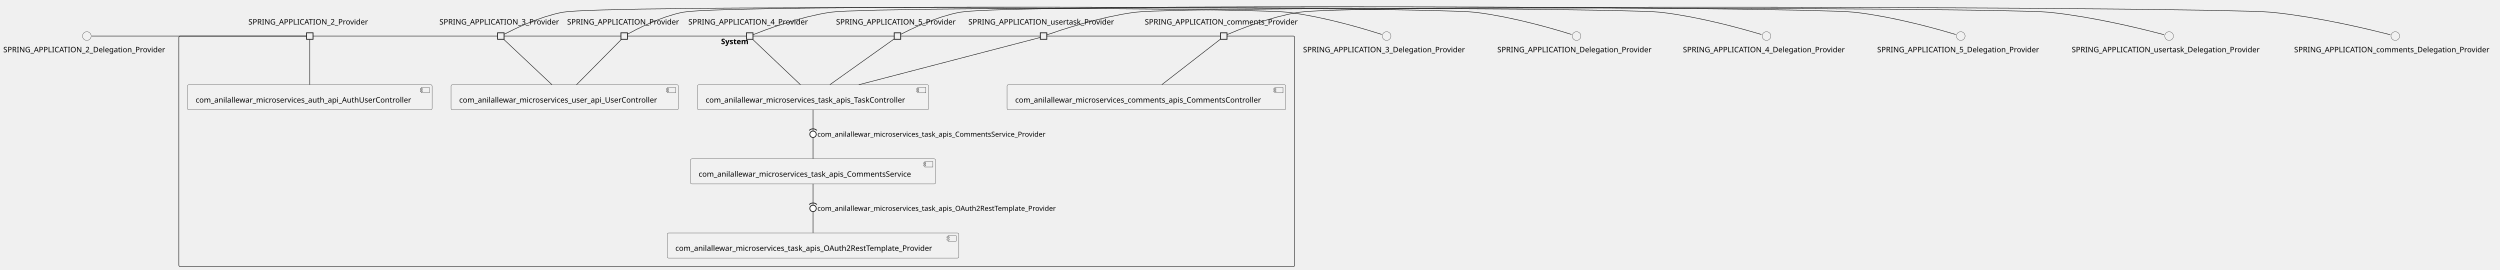
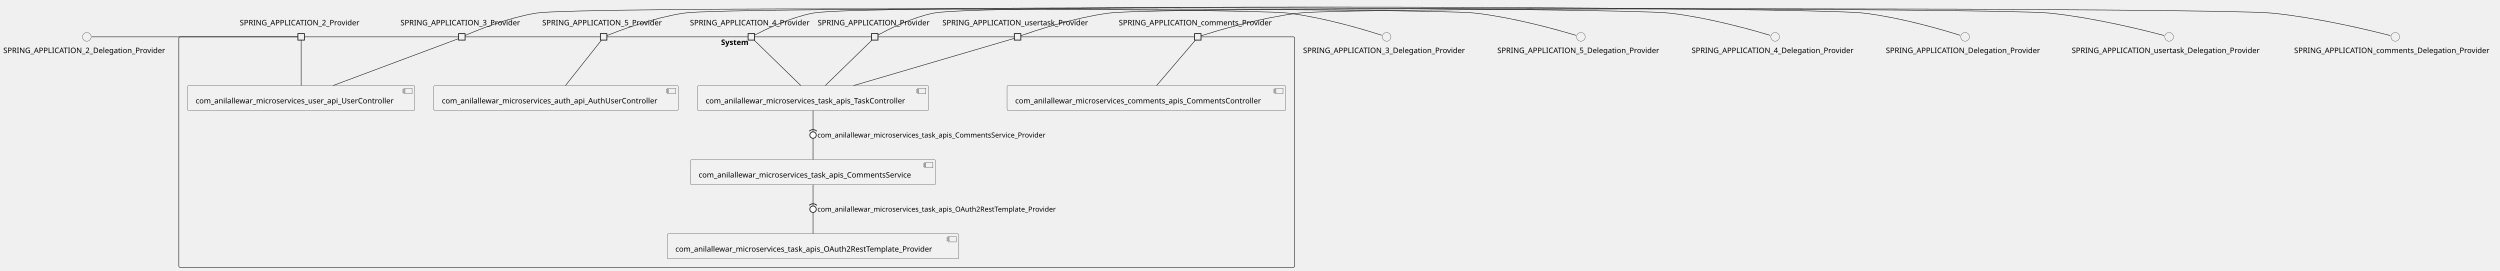
- <svg xmlns="http://www.w3.org/2000/svg" xmlns:xlink="http://www.w3.org/1999/xlink" contentStyleType="text/css" height="498px" preserveAspectRatio="none" style="width:4620px;height:498px;background:#FFFFFF;" version="1.1" viewBox="0 0 4620 498" width="4620px" zoomAndPan="magnify">
+ <svg xmlns="http://www.w3.org/2000/svg" xmlns:xlink="http://www.w3.org/1999/xlink" contentStyleType="text/css" height="500px" preserveAspectRatio="none" style="width:4620px;height:500px;background:#FFFFFF;" version="1.1" viewBox="0 0 4620 500" width="4620px" zoomAndPan="magnify">
  <defs />
  <g>
    <g id="cluster_System">
-       <rect fill="none" height="426" rx="2.5" ry="2.5" style="stroke:#181818;stroke-width:1.0;" width="2062" x="330.5" y="66.62" />
-       <text fill="#000000" font-family="sans-serif" font-size="14" font-weight="bold" lengthAdjust="spacing" textLength="58" x="1332.5" y="81.615">System</text>
+       <rect fill="none" height="426" rx="2.5" ry="2.5" style="stroke:#181818;stroke-width:1.0;" width="2062" x="330.5" y="68.11" />
+       <text fill="#000000" font-family="sans-serif" font-size="14" font-weight="bold" lengthAdjust="spacing" textLength="58" x="1332.5" y="83.105">System</text>
    </g>
    <g id="elem_com_anilallewar_microservices_auth_api_AuthUserController">
-       <a href="anilallewar-microservices-basics-spring-boot.repository#_1EIiqlt1Ee-jJs-5dZttzg" target="_top" title="anilallewar-microservices-basics-spring-boot.repository#_1EIiqlt1Ee-jJs-5dZttzg" xlink:actuate="onRequest" xlink:href="anilallewar-microservices-basics-spring-boot.repository#_1EIiqlt1Ee-jJs-5dZttzg" xlink:show="new" xlink:title="anilallewar-microservices-basics-spring-boot.repository#_1EIiqlt1Ee-jJs-5dZttzg" xlink:type="simple">
-         <rect fill="#F1F1F1" height="46.297" rx="2.5" ry="2.5" style="stroke:#181818;stroke-width:0.5;" width="452" x="346.5" y="156.62" />
-         <rect fill="#F1F1F1" height="10" style="stroke:#181818;stroke-width:0.5;" width="15" x="778.5" y="161.62" />
-         <rect fill="#F1F1F1" height="2" style="stroke:#181818;stroke-width:0.5;" width="4" x="776.5" y="163.62" />
-         <rect fill="#F1F1F1" height="2" style="stroke:#181818;stroke-width:0.5;" width="4" x="776.5" y="167.62" />
-         <text fill="#000000" font-family="sans-serif" font-size="14" lengthAdjust="spacing" textLength="412" x="361.5" y="189.615">com_anilallewar_microservices_auth_api_AuthUserController</text>
+       <a href="anilallewar-microservices-basics-spring-boot.repository#_0IQ9-lw-Ee-kecl3toQxhg" target="_top" title="anilallewar-microservices-basics-spring-boot.repository#_0IQ9-lw-Ee-kecl3toQxhg" xlink:actuate="onRequest" xlink:href="anilallewar-microservices-basics-spring-boot.repository#_0IQ9-lw-Ee-kecl3toQxhg" xlink:show="new" xlink:title="anilallewar-microservices-basics-spring-boot.repository#_0IQ9-lw-Ee-kecl3toQxhg" xlink:type="simple">
+         <rect fill="#F1F1F1" height="46.297" rx="2.5" ry="2.5" style="stroke:#181818;stroke-width:0.5;" width="452" x="801.5" y="158.11" />
+         <rect fill="#F1F1F1" height="10" style="stroke:#181818;stroke-width:0.5;" width="15" x="1233.5" y="163.11" />
+         <rect fill="#F1F1F1" height="2" style="stroke:#181818;stroke-width:0.5;" width="4" x="1231.5" y="165.11" />
+         <rect fill="#F1F1F1" height="2" style="stroke:#181818;stroke-width:0.5;" width="4" x="1231.5" y="169.11" />
+         <text fill="#000000" font-family="sans-serif" font-size="14" lengthAdjust="spacing" textLength="412" x="816.5" y="191.105">com_anilallewar_microservices_auth_api_AuthUserController</text>
      </a>
    </g>
    <g id="elem_com_anilallewar_microservices_comments_apis_CommentsController">
-       <a href="anilallewar-microservices-basics-spring-boot.repository#_1EIiqlt1Ee-jJs-5dZttzg" target="_top" title="anilallewar-microservices-basics-spring-boot.repository#_1EIiqlt1Ee-jJs-5dZttzg" xlink:actuate="onRequest" xlink:href="anilallewar-microservices-basics-spring-boot.repository#_1EIiqlt1Ee-jJs-5dZttzg" xlink:show="new" xlink:title="anilallewar-microservices-basics-spring-boot.repository#_1EIiqlt1Ee-jJs-5dZttzg" xlink:type="simple">
-         <rect fill="#F1F1F1" height="46.297" rx="2.5" ry="2.5" style="stroke:#181818;stroke-width:0.5;" width="515" x="1861" y="156.62" />
-         <rect fill="#F1F1F1" height="10" style="stroke:#181818;stroke-width:0.5;" width="15" x="2356" y="161.62" />
-         <rect fill="#F1F1F1" height="2" style="stroke:#181818;stroke-width:0.5;" width="4" x="2354" y="163.62" />
-         <rect fill="#F1F1F1" height="2" style="stroke:#181818;stroke-width:0.5;" width="4" x="2354" y="167.62" />
-         <text fill="#000000" font-family="sans-serif" font-size="14" lengthAdjust="spacing" textLength="475" x="1876" y="189.615">com_anilallewar_microservices_comments_apis_CommentsController</text>
+       <a href="anilallewar-microservices-basics-spring-boot.repository#_0IQ9-lw-Ee-kecl3toQxhg" target="_top" title="anilallewar-microservices-basics-spring-boot.repository#_0IQ9-lw-Ee-kecl3toQxhg" xlink:actuate="onRequest" xlink:href="anilallewar-microservices-basics-spring-boot.repository#_0IQ9-lw-Ee-kecl3toQxhg" xlink:show="new" xlink:title="anilallewar-microservices-basics-spring-boot.repository#_0IQ9-lw-Ee-kecl3toQxhg" xlink:type="simple">
+         <rect fill="#F1F1F1" height="46.297" rx="2.5" ry="2.5" style="stroke:#181818;stroke-width:0.5;" width="515" x="1861" y="158.11" />
+         <rect fill="#F1F1F1" height="10" style="stroke:#181818;stroke-width:0.5;" width="15" x="2356" y="163.11" />
+         <rect fill="#F1F1F1" height="2" style="stroke:#181818;stroke-width:0.5;" width="4" x="2354" y="165.11" />
+         <rect fill="#F1F1F1" height="2" style="stroke:#181818;stroke-width:0.5;" width="4" x="2354" y="169.11" />
+         <text fill="#000000" font-family="sans-serif" font-size="14" lengthAdjust="spacing" textLength="475" x="1876" y="191.105">com_anilallewar_microservices_comments_apis_CommentsController</text>
      </a>
    </g>
    <g id="elem_com_anilallewar_microservices_task_apis_CommentsService">
-       <a href="anilallewar-microservices-basics-spring-boot.repository#_1EIiqlt1Ee-jJs-5dZttzg" target="_top" title="anilallewar-microservices-basics-spring-boot.repository#_1EIiqlt1Ee-jJs-5dZttzg" xlink:actuate="onRequest" xlink:href="anilallewar-microservices-basics-spring-boot.repository#_1EIiqlt1Ee-jJs-5dZttzg" xlink:show="new" xlink:title="anilallewar-microservices-basics-spring-boot.repository#_1EIiqlt1Ee-jJs-5dZttzg" xlink:type="simple">
-         <rect fill="#F1F1F1" height="46.297" rx="2.5" ry="2.5" style="stroke:#181818;stroke-width:0.5;" width="453" x="1276" y="293.62" />
-         <rect fill="#F1F1F1" height="10" style="stroke:#181818;stroke-width:0.5;" width="15" x="1709" y="298.62" />
-         <rect fill="#F1F1F1" height="2" style="stroke:#181818;stroke-width:0.5;" width="4" x="1707" y="300.62" />
-         <rect fill="#F1F1F1" height="2" style="stroke:#181818;stroke-width:0.5;" width="4" x="1707" y="304.62" />
-         <text fill="#000000" font-family="sans-serif" font-size="14" lengthAdjust="spacing" textLength="413" x="1291" y="326.615">com_anilallewar_microservices_task_apis_CommentsService</text>
+       <a href="anilallewar-microservices-basics-spring-boot.repository#_0IQ9-lw-Ee-kecl3toQxhg" target="_top" title="anilallewar-microservices-basics-spring-boot.repository#_0IQ9-lw-Ee-kecl3toQxhg" xlink:actuate="onRequest" xlink:href="anilallewar-microservices-basics-spring-boot.repository#_0IQ9-lw-Ee-kecl3toQxhg" xlink:show="new" xlink:title="anilallewar-microservices-basics-spring-boot.repository#_0IQ9-lw-Ee-kecl3toQxhg" xlink:type="simple">
+         <rect fill="#F1F1F1" height="46.297" rx="2.5" ry="2.5" style="stroke:#181818;stroke-width:0.5;" width="453" x="1276" y="295.11" />
+         <rect fill="#F1F1F1" height="10" style="stroke:#181818;stroke-width:0.5;" width="15" x="1709" y="300.11" />
+         <rect fill="#F1F1F1" height="2" style="stroke:#181818;stroke-width:0.5;" width="4" x="1707" y="302.11" />
+         <rect fill="#F1F1F1" height="2" style="stroke:#181818;stroke-width:0.5;" width="4" x="1707" y="306.11" />
+         <text fill="#000000" font-family="sans-serif" font-size="14" lengthAdjust="spacing" textLength="413" x="1291" y="328.105">com_anilallewar_microservices_task_apis_CommentsService</text>
      </a>
    </g>
    <g id="elem_com_anilallewar_microservices_task_apis_OAuth2RestTemplate_Provider">
-       <a href="anilallewar-microservices-basics-spring-boot.repository#_1EIiqlt1Ee-jJs-5dZttzg" target="_top" title="anilallewar-microservices-basics-spring-boot.repository#_1EIiqlt1Ee-jJs-5dZttzg" xlink:actuate="onRequest" xlink:href="anilallewar-microservices-basics-spring-boot.repository#_1EIiqlt1Ee-jJs-5dZttzg" xlink:show="new" xlink:title="anilallewar-microservices-basics-spring-boot.repository#_1EIiqlt1Ee-jJs-5dZttzg" xlink:type="simple">
-         <rect fill="#F1F1F1" height="46.297" rx="2.5" ry="2.5" style="stroke:#181818;stroke-width:0.5;" width="539" x="1233" y="430.62" />
-         <rect fill="#F1F1F1" height="10" style="stroke:#181818;stroke-width:0.5;" width="15" x="1752" y="435.62" />
-         <rect fill="#F1F1F1" height="2" style="stroke:#181818;stroke-width:0.5;" width="4" x="1750" y="437.62" />
-         <rect fill="#F1F1F1" height="2" style="stroke:#181818;stroke-width:0.5;" width="4" x="1750" y="441.62" />
-         <text fill="#000000" font-family="sans-serif" font-size="14" lengthAdjust="spacing" textLength="499" x="1248" y="463.615">com_anilallewar_microservices_task_apis_OAuth2RestTemplate_Provider</text>
+       <a href="anilallewar-microservices-basics-spring-boot.repository#_0IQ9-lw-Ee-kecl3toQxhg" target="_top" title="anilallewar-microservices-basics-spring-boot.repository#_0IQ9-lw-Ee-kecl3toQxhg" xlink:actuate="onRequest" xlink:href="anilallewar-microservices-basics-spring-boot.repository#_0IQ9-lw-Ee-kecl3toQxhg" xlink:show="new" xlink:title="anilallewar-microservices-basics-spring-boot.repository#_0IQ9-lw-Ee-kecl3toQxhg" xlink:type="simple">
+         <rect fill="#F1F1F1" height="46.297" rx="2.5" ry="2.5" style="stroke:#181818;stroke-width:0.5;" width="539" x="1233" y="432.11" />
+         <rect fill="#F1F1F1" height="10" style="stroke:#181818;stroke-width:0.5;" width="15" x="1752" y="437.11" />
+         <rect fill="#F1F1F1" height="2" style="stroke:#181818;stroke-width:0.5;" width="4" x="1750" y="439.11" />
+         <rect fill="#F1F1F1" height="2" style="stroke:#181818;stroke-width:0.5;" width="4" x="1750" y="443.11" />
+         <text fill="#000000" font-family="sans-serif" font-size="14" lengthAdjust="spacing" textLength="499" x="1248" y="465.105">com_anilallewar_microservices_task_apis_OAuth2RestTemplate_Provider</text>
      </a>
    </g>
    <g id="elem_com_anilallewar_microservices_task_apis_TaskController">
-       <a href="anilallewar-microservices-basics-spring-boot.repository#_1EIiqlt1Ee-jJs-5dZttzg" target="_top" title="anilallewar-microservices-basics-spring-boot.repository#_1EIiqlt1Ee-jJs-5dZttzg" xlink:actuate="onRequest" xlink:href="anilallewar-microservices-basics-spring-boot.repository#_1EIiqlt1Ee-jJs-5dZttzg" xlink:show="new" xlink:title="anilallewar-microservices-basics-spring-boot.repository#_1EIiqlt1Ee-jJs-5dZttzg" xlink:type="simple">
-         <rect fill="#F1F1F1" height="46.297" rx="2.5" ry="2.5" style="stroke:#181818;stroke-width:0.5;" width="427" x="1289" y="156.62" />
-         <rect fill="#F1F1F1" height="10" style="stroke:#181818;stroke-width:0.5;" width="15" x="1696" y="161.62" />
-         <rect fill="#F1F1F1" height="2" style="stroke:#181818;stroke-width:0.5;" width="4" x="1694" y="163.62" />
-         <rect fill="#F1F1F1" height="2" style="stroke:#181818;stroke-width:0.5;" width="4" x="1694" y="167.62" />
-         <text fill="#000000" font-family="sans-serif" font-size="14" lengthAdjust="spacing" textLength="387" x="1304" y="189.615">com_anilallewar_microservices_task_apis_TaskController</text>
+       <a href="anilallewar-microservices-basics-spring-boot.repository#_0IQ9-lw-Ee-kecl3toQxhg" target="_top" title="anilallewar-microservices-basics-spring-boot.repository#_0IQ9-lw-Ee-kecl3toQxhg" xlink:actuate="onRequest" xlink:href="anilallewar-microservices-basics-spring-boot.repository#_0IQ9-lw-Ee-kecl3toQxhg" xlink:show="new" xlink:title="anilallewar-microservices-basics-spring-boot.repository#_0IQ9-lw-Ee-kecl3toQxhg" xlink:type="simple">
+         <rect fill="#F1F1F1" height="46.297" rx="2.5" ry="2.5" style="stroke:#181818;stroke-width:0.5;" width="427" x="1289" y="158.11" />
+         <rect fill="#F1F1F1" height="10" style="stroke:#181818;stroke-width:0.5;" width="15" x="1696" y="163.11" />
+         <rect fill="#F1F1F1" height="2" style="stroke:#181818;stroke-width:0.5;" width="4" x="1694" y="165.11" />
+         <rect fill="#F1F1F1" height="2" style="stroke:#181818;stroke-width:0.5;" width="4" x="1694" y="169.11" />
+         <text fill="#000000" font-family="sans-serif" font-size="14" lengthAdjust="spacing" textLength="387" x="1304" y="191.105">com_anilallewar_microservices_task_apis_TaskController</text>
      </a>
    </g>
    <g id="elem_com_anilallewar_microservices_user_api_UserController">
-       <a href="anilallewar-microservices-basics-spring-boot.repository#_1EIiqlt1Ee-jJs-5dZttzg" target="_top" title="anilallewar-microservices-basics-spring-boot.repository#_1EIiqlt1Ee-jJs-5dZttzg" xlink:actuate="onRequest" xlink:href="anilallewar-microservices-basics-spring-boot.repository#_1EIiqlt1Ee-jJs-5dZttzg" xlink:show="new" xlink:title="anilallewar-microservices-basics-spring-boot.repository#_1EIiqlt1Ee-jJs-5dZttzg" xlink:type="simple">
-         <rect fill="#F1F1F1" height="46.297" rx="2.5" ry="2.5" style="stroke:#181818;stroke-width:0.5;" width="420" x="833.5" y="156.62" />
-         <rect fill="#F1F1F1" height="10" style="stroke:#181818;stroke-width:0.5;" width="15" x="1233.5" y="161.62" />
-         <rect fill="#F1F1F1" height="2" style="stroke:#181818;stroke-width:0.5;" width="4" x="1231.5" y="163.62" />
-         <rect fill="#F1F1F1" height="2" style="stroke:#181818;stroke-width:0.5;" width="4" x="1231.5" y="167.62" />
-         <text fill="#000000" font-family="sans-serif" font-size="14" lengthAdjust="spacing" textLength="380" x="848.5" y="189.615">com_anilallewar_microservices_user_api_UserController</text>
+       <a href="anilallewar-microservices-basics-spring-boot.repository#_0IQ9-lw-Ee-kecl3toQxhg" target="_top" title="anilallewar-microservices-basics-spring-boot.repository#_0IQ9-lw-Ee-kecl3toQxhg" xlink:actuate="onRequest" xlink:href="anilallewar-microservices-basics-spring-boot.repository#_0IQ9-lw-Ee-kecl3toQxhg" xlink:show="new" xlink:title="anilallewar-microservices-basics-spring-boot.repository#_0IQ9-lw-Ee-kecl3toQxhg" xlink:type="simple">
+         <rect fill="#F1F1F1" height="46.297" rx="2.5" ry="2.5" style="stroke:#181818;stroke-width:0.5;" width="420" x="346.5" y="158.11" />
+         <rect fill="#F1F1F1" height="10" style="stroke:#181818;stroke-width:0.5;" width="15" x="746.5" y="163.11" />
+         <rect fill="#F1F1F1" height="2" style="stroke:#181818;stroke-width:0.5;" width="4" x="744.5" y="165.11" />
+         <rect fill="#F1F1F1" height="2" style="stroke:#181818;stroke-width:0.5;" width="4" x="744.5" y="169.11" />
+         <text fill="#000000" font-family="sans-serif" font-size="14" lengthAdjust="spacing" textLength="380" x="361.5" y="191.105">com_anilallewar_microservices_user_api_UserController</text>
      </a>
    </g>
-     <text fill="#000000" font-family="sans-serif" font-size="14" lengthAdjust="spacing" textLength="227" x="459" y="45.318">SPRING_APPLICATION_2_Provider</text>
-     <rect fill="#F1F1F1" height="12" style="stroke:#181818;stroke-width:1.5;" width="12" x="566.5" y="60.62" />
-     <text fill="#000000" font-family="sans-serif" font-size="14" lengthAdjust="spacing" textLength="227" x="812" y="45.318">SPRING_APPLICATION_3_Provider</text>
-     <rect fill="#F1F1F1" height="12" style="stroke:#181818;stroke-width:1.5;" width="12" x="919.5" y="60.62" />
-     <text fill="#000000" font-family="sans-serif" font-size="14" lengthAdjust="spacing" textLength="227" x="1272" y="45.318">SPRING_APPLICATION_4_Provider</text>
-     <rect fill="#F1F1F1" height="12" style="stroke:#181818;stroke-width:1.5;" width="12" x="1379.5" y="60.62" />
-     <text fill="#000000" font-family="sans-serif" font-size="14" lengthAdjust="spacing" textLength="227" x="1545" y="45.318">SPRING_APPLICATION_5_Provider</text>
-     <rect fill="#F1F1F1" height="12" style="stroke:#181818;stroke-width:1.5;" width="12" x="1652.5" y="60.62" />
-     <text fill="#000000" font-family="sans-serif" font-size="14" lengthAdjust="spacing" textLength="211" x="1048" y="45.318">SPRING_APPLICATION_Provider</text>
-     <rect fill="#F1F1F1" height="12" style="stroke:#181818;stroke-width:1.5;" width="12" x="1147.5" y="60.62" />
-     <text fill="#000000" font-family="sans-serif" font-size="14" lengthAdjust="spacing" textLength="292" x="2115.5" y="45.318">SPRING_APPLICATION_comments_Provider</text>
-     <rect fill="#F1F1F1" height="12" style="stroke:#181818;stroke-width:1.5;" width="12" x="2255.5" y="60.62" />
-     <text fill="#000000" font-family="sans-serif" font-size="14" lengthAdjust="spacing" textLength="278" x="1789.5" y="45.318">SPRING_APPLICATION_usertask_Provider</text>
-     <rect fill="#F1F1F1" height="12" style="stroke:#181818;stroke-width:1.5;" width="12" x="1922.5" y="60.62" />
+     <text fill="#000000" font-family="sans-serif" font-size="14" lengthAdjust="spacing" textLength="227" x="443" y="46.808">SPRING_APPLICATION_2_Provider</text>
+     <rect fill="#F1F1F1" height="12" style="stroke:#181818;stroke-width:1.5;" width="12" x="550.5" y="62.11" />
+     <text fill="#000000" font-family="sans-serif" font-size="14" lengthAdjust="spacing" textLength="227" x="740" y="46.808">SPRING_APPLICATION_3_Provider</text>
+     <rect fill="#F1F1F1" height="12" style="stroke:#181818;stroke-width:1.5;" width="12" x="847.5" y="62.11" />
+     <text fill="#000000" font-family="sans-serif" font-size="14" lengthAdjust="spacing" textLength="227" x="1275" y="46.808">SPRING_APPLICATION_4_Provider</text>
+     <rect fill="#F1F1F1" height="12" style="stroke:#181818;stroke-width:1.5;" width="12" x="1382.5" y="62.11" />
+     <text fill="#000000" font-family="sans-serif" font-size="14" lengthAdjust="spacing" textLength="227" x="1002" y="46.808">SPRING_APPLICATION_5_Provider</text>
+     <rect fill="#F1F1F1" height="12" style="stroke:#181818;stroke-width:1.5;" width="12" x="1109.5" y="62.11" />
+     <text fill="#000000" font-family="sans-serif" font-size="14" lengthAdjust="spacing" textLength="211" x="1511" y="46.808">SPRING_APPLICATION_Provider</text>
+     <rect fill="#F1F1F1" height="12" style="stroke:#181818;stroke-width:1.5;" width="12" x="1610.5" y="62.11" />
+     <text fill="#000000" font-family="sans-serif" font-size="14" lengthAdjust="spacing" textLength="292" x="2067.5" y="46.808">SPRING_APPLICATION_comments_Provider</text>
+     <rect fill="#F1F1F1" height="12" style="stroke:#181818;stroke-width:1.5;" width="12" x="2207.5" y="62.11" />
+     <text fill="#000000" font-family="sans-serif" font-size="14" lengthAdjust="spacing" textLength="278" x="1741.5" y="46.808">SPRING_APPLICATION_usertask_Provider</text>
+     <rect fill="#F1F1F1" height="12" style="stroke:#181818;stroke-width:1.5;" width="12" x="1874.5" y="62.11" />
    <g id="elem_SPRING_APPLICATION_2_Delegation_Provider">
-       <ellipse cx="160.5" cy="66.62" fill="#F1F1F1" rx="8" ry="8" style="stroke:#181818;stroke-width:0.5;" />
-       <text fill="#000000" font-family="sans-serif" font-size="14" lengthAdjust="spacing" textLength="309" x="6" y="96.615">SPRING_APPLICATION_2_Delegation_Provider</text>
+       <ellipse cx="160.5" cy="68.11" fill="#F1F1F1" rx="8" ry="8" style="stroke:#181818;stroke-width:0.5;" />
+       <text fill="#000000" font-family="sans-serif" font-size="14" lengthAdjust="spacing" textLength="309" x="6" y="98.105">SPRING_APPLICATION_2_Delegation_Provider</text>
    </g>
    <g id="elem_SPRING_APPLICATION_3_Delegation_Provider">
-       <ellipse cx="2562.5" cy="66.62" fill="#F1F1F1" rx="8" ry="8" style="stroke:#181818;stroke-width:0.5;" />
-       <text fill="#000000" font-family="sans-serif" font-size="14" lengthAdjust="spacing" textLength="309" x="2408" y="96.615">SPRING_APPLICATION_3_Delegation_Provider</text>
+       <ellipse cx="2562.5" cy="68.11" fill="#F1F1F1" rx="8" ry="8" style="stroke:#181818;stroke-width:0.5;" />
+       <text fill="#000000" font-family="sans-serif" font-size="14" lengthAdjust="spacing" textLength="309" x="2408" y="98.105">SPRING_APPLICATION_3_Delegation_Provider</text>
    </g>
    <g id="elem_SPRING_APPLICATION_4_Delegation_Provider">
-       <ellipse cx="3264.5" cy="66.62" fill="#F1F1F1" rx="8" ry="8" style="stroke:#181818;stroke-width:0.5;" />
-       <text fill="#000000" font-family="sans-serif" font-size="14" lengthAdjust="spacing" textLength="309" x="3110" y="96.615">SPRING_APPLICATION_4_Delegation_Provider</text>
+       <ellipse cx="3280.5" cy="68.11" fill="#F1F1F1" rx="8" ry="8" style="stroke:#181818;stroke-width:0.5;" />
+       <text fill="#000000" font-family="sans-serif" font-size="14" lengthAdjust="spacing" textLength="309" x="3126" y="98.105">SPRING_APPLICATION_4_Delegation_Provider</text>
    </g>
    <g id="elem_SPRING_APPLICATION_5_Delegation_Provider">
-       <ellipse cx="3623.5" cy="66.62" fill="#F1F1F1" rx="8" ry="8" style="stroke:#181818;stroke-width:0.5;" />
-       <text fill="#000000" font-family="sans-serif" font-size="14" lengthAdjust="spacing" textLength="309" x="3469" y="96.615">SPRING_APPLICATION_5_Delegation_Provider</text>
+       <ellipse cx="2921.5" cy="68.11" fill="#F1F1F1" rx="8" ry="8" style="stroke:#181818;stroke-width:0.5;" />
+       <text fill="#000000" font-family="sans-serif" font-size="14" lengthAdjust="spacing" textLength="309" x="2767" y="98.105">SPRING_APPLICATION_5_Delegation_Provider</text>
    </g>
    <g id="elem_SPRING_APPLICATION_Delegation_Provider">
-       <ellipse cx="2913.5" cy="66.62" fill="#F1F1F1" rx="8" ry="8" style="stroke:#181818;stroke-width:0.5;" />
-       <text fill="#000000" font-family="sans-serif" font-size="14" lengthAdjust="spacing" textLength="293" x="2767" y="96.615">SPRING_APPLICATION_Delegation_Provider</text>
+       <ellipse cx="3631.5" cy="68.11" fill="#F1F1F1" rx="8" ry="8" style="stroke:#181818;stroke-width:0.5;" />
+       <text fill="#000000" font-family="sans-serif" font-size="14" lengthAdjust="spacing" textLength="293" x="3485" y="98.105">SPRING_APPLICATION_Delegation_Provider</text>
    </g>
    <g id="elem_SPRING_APPLICATION_comments_Delegation_Provider">
-       <ellipse cx="4426.5" cy="66.62" fill="#F1F1F1" rx="8" ry="8" style="stroke:#181818;stroke-width:0.5;" />
-       <text fill="#000000" font-family="sans-serif" font-size="14" lengthAdjust="spacing" textLength="374" x="4239.5" y="96.615">SPRING_APPLICATION_comments_Delegation_Provider</text>
+       <ellipse cx="4426.5" cy="68.11" fill="#F1F1F1" rx="8" ry="8" style="stroke:#181818;stroke-width:0.5;" />
+       <text fill="#000000" font-family="sans-serif" font-size="14" lengthAdjust="spacing" textLength="374" x="4239.5" y="98.105">SPRING_APPLICATION_comments_Delegation_Provider</text>
    </g>
    <g id="elem_SPRING_APPLICATION_usertask_Delegation_Provider">
-       <ellipse cx="4008.5" cy="66.62" fill="#F1F1F1" rx="8" ry="8" style="stroke:#181818;stroke-width:0.5;" />
-       <text fill="#000000" font-family="sans-serif" font-size="14" lengthAdjust="spacing" textLength="360" x="3828.5" y="96.615">SPRING_APPLICATION_usertask_Delegation_Provider</text>
+       <ellipse cx="4008.5" cy="68.11" fill="#F1F1F1" rx="8" ry="8" style="stroke:#181818;stroke-width:0.5;" />
+       <text fill="#000000" font-family="sans-serif" font-size="14" lengthAdjust="spacing" textLength="360" x="3828.5" y="98.105">SPRING_APPLICATION_usertask_Delegation_Provider</text>
    </g>
    <g id="link_SPRING_APPLICATION_2_Delegation_Provider_SPRING_APPLICATION_2_Provider">
-       <path d="M169.69,66.62 C223.3,66.62 523.27,66.62 566.35,66.62 " fill="none" id="SPRING_APPLICATION_2_Delegation_Provider-SPRING_APPLICATION_2_Provider" style="stroke:#181818;stroke-width:1.0;" />
+       <path d="M169.73,68.11 C222.11,68.11 508.14,68.11 550.31,68.11 " fill="none" id="SPRING_APPLICATION_2_Delegation_Provider-SPRING_APPLICATION_2_Provider" style="stroke:#181818;stroke-width:1.0;" />
    </g>
-     <g id="link_SPRING_APPLICATION_2_Provider_com_anilallewar_microservices_auth_api_AuthUserController">
-       <path d="M572.5,72.68 C572.5,87.27 572.5,130.08 572.5,156.6 " fill="none" id="SPRING_APPLICATION_2_Provider-com_anilallewar_microservices_auth_api_AuthUserController" style="stroke:#181818;stroke-width:1.0;" />
+     <g id="link_SPRING_APPLICATION_2_Provider_com_anilallewar_microservices_user_api_UserController">
+       <path d="M556.5,74.17 C556.5,88.76 556.5,131.57 556.5,158.09 " fill="none" id="SPRING_APPLICATION_2_Provider-com_anilallewar_microservices_user_api_UserController" style="stroke:#181818;stroke-width:1.0;" />
    </g>
    <g id="link_SPRING_APPLICATION_3_Delegation_Provider_SPRING_APPLICATION_3_Provider">
-       <path d="M2553.47,63.65 C2527.03,55.13 2447.32,30.7 2379,22.62 C2305.13,13.89 1113.14,9.05 1040,22.62 C996.66,30.66 948.55,54.47 931.72,63.28 " fill="none" id="SPRING_APPLICATION_3_Delegation_Provider-SPRING_APPLICATION_3_Provider" style="stroke:#181818;stroke-width:1.0;" />
+       <path d="M2553.47,65.14 C2527.03,56.62 2447.32,32.19 2379,24.11 C2302.48,15.06 1068.15,12.31 992,24.11 C939.15,32.3 878.85,57.1 859.68,65.38 " fill="none" id="SPRING_APPLICATION_3_Delegation_Provider-SPRING_APPLICATION_3_Provider" style="stroke:#181818;stroke-width:1.0;" />
    </g>
    <g id="link_SPRING_APPLICATION_3_Provider_com_anilallewar_microservices_user_api_UserController">
-       <path d="M930.88,72.68 C946.39,87.27 991.89,130.08 1020.09,156.6 " fill="none" id="SPRING_APPLICATION_3_Provider-com_anilallewar_microservices_user_api_UserController" style="stroke:#181818;stroke-width:1.0;" />
+       <path d="M847.3,71.43 C818.02,82.37 691.88,129.51 615.68,157.99 " fill="none" id="SPRING_APPLICATION_3_Provider-com_anilallewar_microservices_user_api_UserController" style="stroke:#181818;stroke-width:1.0;" />
    </g>
    <g id="link_SPRING_APPLICATION_4_Delegation_Provider_SPRING_APPLICATION_4_Provider">
-       <path d="M3255.22,63.77 C3227.27,55.36 3141.32,30.73 3068,22.62 C2983.35,13.26 1619.3,10.47 1535,22.62 C1477.69,30.88 1411.73,56.08 1391.62,64.12 " fill="none" id="SPRING_APPLICATION_4_Delegation_Provider-SPRING_APPLICATION_4_Provider" style="stroke:#181818;stroke-width:1.0;" />
+       <path d="M3271.22,65.26 C3243.27,56.85 3157.32,32.22 3084,24.11 C2996.7,14.46 1589.36,8.09 1503,24.11 C1459.66,32.15 1411.55,55.96 1394.72,64.77 " fill="none" id="SPRING_APPLICATION_4_Delegation_Provider-SPRING_APPLICATION_4_Provider" style="stroke:#181818;stroke-width:1.0;" />
    </g>
    <g id="link_SPRING_APPLICATION_4_Provider_com_anilallewar_microservices_task_apis_TaskController">
-       <path d="M1390.83,72.68 C1406.21,87.27 1451.33,130.08 1479.29,156.6 " fill="none" id="SPRING_APPLICATION_4_Provider-com_anilallewar_microservices_task_apis_TaskController" style="stroke:#181818;stroke-width:1.0;" />
+       <path d="M1393.69,74.17 C1408.68,88.76 1452.64,131.57 1479.88,158.09 " fill="none" id="SPRING_APPLICATION_4_Provider-com_anilallewar_microservices_task_apis_TaskController" style="stroke:#181818;stroke-width:1.0;" />
    </g>
    <g id="link_SPRING_APPLICATION_5_Delegation_Provider_SPRING_APPLICATION_5_Provider">
-       <path d="M3614.22,63.77 C3586.27,55.36 3500.32,30.73 3427,22.62 C3335.72,12.53 1864.32,6 1774,22.62 C1730.1,30.7 1681.29,54.7 1664.53,63.41 " fill="none" id="SPRING_APPLICATION_5_Delegation_Provider-SPRING_APPLICATION_5_Provider" style="stroke:#181818;stroke-width:1.0;" />
+       <path d="M2912.22,65.26 C2884.27,56.85 2798.32,32.22 2725,24.11 C2644.38,15.19 1345.28,12.54 1265,24.11 C1207.69,32.37 1141.73,57.57 1121.62,65.61 " fill="none" id="SPRING_APPLICATION_5_Delegation_Provider-SPRING_APPLICATION_5_Provider" style="stroke:#181818;stroke-width:1.0;" />
    </g>
-     <g id="link_SPRING_APPLICATION_5_Provider_com_anilallewar_microservices_task_apis_TaskController">
-       <path d="M1652.19,72.11 C1632.53,86.1 1571.4,129.6 1533.61,156.48 " fill="none" id="SPRING_APPLICATION_5_Provider-com_anilallewar_microservices_task_apis_TaskController" style="stroke:#181818;stroke-width:1.0;" />
+     <g id="link_SPRING_APPLICATION_5_Provider_com_anilallewar_microservices_auth_api_AuthUserController">
+       <path d="M1111.49,74.17 C1099.92,88.76 1065.99,131.57 1044.96,158.09 " fill="none" id="SPRING_APPLICATION_5_Provider-com_anilallewar_microservices_auth_api_AuthUserController" style="stroke:#181818;stroke-width:1.0;" />
    </g>
    <g id="link_SPRING_APPLICATION_Delegation_Provider_SPRING_APPLICATION_Provider">
-       <path d="M2904.22,63.65 C2877.04,55.13 2795.11,30.69 2725,22.62 C2644.26,13.32 1341.77,7.06 1262,22.62 C1220.9,30.64 1175.69,54.24 1159.6,63.16 " fill="none" id="SPRING_APPLICATION_Delegation_Provider-SPRING_APPLICATION_Provider" style="stroke:#181818;stroke-width:1.0;" />
+       <path d="M3622.22,65.14 C3595.04,56.62 3513.11,32.18 3443,24.11 C3348.24,13.2 1819.65,6 1726,24.11 C1684.56,32.12 1638.91,55.73 1622.66,64.65 " fill="none" id="SPRING_APPLICATION_Delegation_Provider-SPRING_APPLICATION_Provider" style="stroke:#181818;stroke-width:1.0;" />
    </g>
-     <g id="link_SPRING_APPLICATION_Provider_com_anilallewar_microservices_user_api_UserController">
-       <path d="M1148.49,72.68 C1134.03,87.27 1091.61,130.08 1065.32,156.6 " fill="none" id="SPRING_APPLICATION_Provider-com_anilallewar_microservices_user_api_UserController" style="stroke:#181818;stroke-width:1.0;" />
+     <g id="link_SPRING_APPLICATION_Provider_com_anilallewar_microservices_task_apis_TaskController">
+       <path d="M1611.31,74.17 C1596.32,88.76 1552.36,131.57 1525.12,158.09 " fill="none" id="SPRING_APPLICATION_Provider-com_anilallewar_microservices_task_apis_TaskController" style="stroke:#181818;stroke-width:1.0;" />
    </g>
    <g id="link_SPRING_APPLICATION_comments_Delegation_Provider_SPRING_APPLICATION_comments_Provider">
-       <path d="M4417.41,64.23 C4386.69,56.3 4283.83,30.87 4197,22.62 C4097.67,13.18 2499.62,7.44 2401,22.62 C2347.79,30.81 2287.04,55.61 2267.73,63.89 " fill="none" id="SPRING_APPLICATION_comments_Delegation_Provider-SPRING_APPLICATION_comments_Provider" style="stroke:#181818;stroke-width:1.0;" />
+       <path d="M4417.41,65.72 C4386.69,57.79 4283.83,32.36 4197,24.11 C4097.67,14.67 2500.12,12.64 2401,24.11 C2328.26,32.53 2242.76,58.74 2219.56,66.15 " fill="none" id="SPRING_APPLICATION_comments_Delegation_Provider-SPRING_APPLICATION_comments_Provider" style="stroke:#181818;stroke-width:1.0;" />
    </g>
    <g id="link_SPRING_APPLICATION_comments_Provider_com_anilallewar_microservices_comments_apis_CommentsController">
-       <path d="M2255.36,72.39 C2236.97,86.66 2181.51,129.71 2147.09,156.42 " fill="none" id="SPRING_APPLICATION_comments_Provider-com_anilallewar_microservices_comments_apis_CommentsController" style="stroke:#181818;stroke-width:1.0;" />
+       <path d="M2209.17,74.17 C2196.68,88.76 2160.05,131.57 2137.35,158.09 " fill="none" id="SPRING_APPLICATION_comments_Provider-com_anilallewar_microservices_comments_apis_CommentsController" style="stroke:#181818;stroke-width:1.0;" />
    </g>
    <g id="link_SPRING_APPLICATION_usertask_Delegation_Provider_SPRING_APPLICATION_usertask_Provider">
-       <path d="M3999.27,64.12 C3969,56.06 3869.86,30.83 3786,22.62 C3692.67,13.48 2191.02,10.74 2098,22.62 C2032.56,30.98 1956.27,56.78 1934.55,64.45 " fill="none" id="SPRING_APPLICATION_usertask_Delegation_Provider-SPRING_APPLICATION_usertask_Provider" style="stroke:#181818;stroke-width:1.0;" />
+       <path d="M3999.27,65.61 C3969,57.55 3869.86,32.32 3786,24.11 C3690.01,14.71 2145.67,11.9 2050,24.11 C1984.56,32.47 1908.27,58.27 1886.55,65.94 " fill="none" id="SPRING_APPLICATION_usertask_Delegation_Provider-SPRING_APPLICATION_usertask_Provider" style="stroke:#181818;stroke-width:1.0;" />
    </g>
    <g id="link_SPRING_APPLICATION_usertask_Provider_com_anilallewar_microservices_task_apis_TaskController">
-       <path d="M1922.48,69.19 C1886.63,78.53 1699.09,127.4 1587.1,156.58 " fill="none" id="SPRING_APPLICATION_usertask_Provider-com_anilallewar_microservices_task_apis_TaskController" style="stroke:#181818;stroke-width:1.0;" />
+       <path d="M1874.25,70.94 C1840.32,80.91 1676.03,129.15 1577.57,158.07 " fill="none" id="SPRING_APPLICATION_usertask_Provider-com_anilallewar_microservices_task_apis_TaskController" style="stroke:#181818;stroke-width:1.0;" />
    </g>
    <g id="link_com_anilallewar_microservices_task_apis_TaskController_com_anilallewar_microservices_task_apis_CommentsService">
-       <path d="M1502.5,202.91 C1502.5,227.93 1502.5,268.27 1502.5,293.29 " fill="none" id="com_anilallewar_microservices_task_apis_TaskController-com_anilallewar_microservices_task_apis_CommentsService" style="stroke:#181818;stroke-width:1.0;" />
-       <text fill="#000000" font-family="sans-serif" font-size="13" lengthAdjust="spacing" textLength="447" x="1510.5" y="252.687">com_anilallewar_microservices_task_apis_CommentsService_Provider</text>
-       <path d="M1509.571,241.029 A10,10 0 0 0 1495.429 241.029" fill="none" style="stroke:#181818;stroke-width:1.5;" />
-       <ellipse cx="1502.5" cy="248.1" fill="#FFFFFF" rx="6" ry="6" style="stroke:#181818;stroke-width:1.5;" />
+       <path d="M1502.5,204.4 C1502.5,229.42 1502.5,269.76 1502.5,294.78 " fill="none" id="com_anilallewar_microservices_task_apis_TaskController-com_anilallewar_microservices_task_apis_CommentsService" style="stroke:#181818;stroke-width:1.0;" />
+       <text fill="#000000" font-family="sans-serif" font-size="13" lengthAdjust="spacing" textLength="447" x="1510.5" y="254.177">com_anilallewar_microservices_task_apis_CommentsService_Provider</text>
+       <path d="M1509.571,242.519 A10,10 0 0 0 1495.429 242.519" fill="none" style="stroke:#181818;stroke-width:1.5;" />
+       <ellipse cx="1502.5" cy="249.59" fill="#FFFFFF" rx="6" ry="6" style="stroke:#181818;stroke-width:1.5;" />
    </g>
    <g id="link_com_anilallewar_microservices_task_apis_CommentsService_com_anilallewar_microservices_task_apis_OAuth2RestTemplate_Provider">
-       <path d="M1502.5,339.91 C1502.5,364.93 1502.5,405.27 1502.5,430.29 " fill="none" id="com_anilallewar_microservices_task_apis_CommentsService-com_anilallewar_microservices_task_apis_OAuth2RestTemplate_Provider" style="stroke:#181818;stroke-width:1.0;" />
-       <text fill="#000000" font-family="sans-serif" font-size="13" lengthAdjust="spacing" textLength="465" x="1510.5" y="389.687">com_anilallewar_microservices_task_apis_OAuth2RestTemplate_Provider</text>
-       <path d="M1509.571,378.029 A10,10 0 0 0 1495.429 378.029" fill="none" style="stroke:#181818;stroke-width:1.5;" />
-       <ellipse cx="1502.5" cy="385.1" fill="#FFFFFF" rx="6" ry="6" style="stroke:#181818;stroke-width:1.5;" />
+       <path d="M1502.5,341.4 C1502.5,366.42 1502.5,406.76 1502.5,431.78 " fill="none" id="com_anilallewar_microservices_task_apis_CommentsService-com_anilallewar_microservices_task_apis_OAuth2RestTemplate_Provider" style="stroke:#181818;stroke-width:1.0;" />
+       <text fill="#000000" font-family="sans-serif" font-size="13" lengthAdjust="spacing" textLength="465" x="1510.5" y="391.177">com_anilallewar_microservices_task_apis_OAuth2RestTemplate_Provider</text>
+       <path d="M1509.571,379.519 A10,10 0 0 0 1495.429 379.519" fill="none" style="stroke:#181818;stroke-width:1.5;" />
+       <ellipse cx="1502.5" cy="386.59" fill="#FFFFFF" rx="6" ry="6" style="stroke:#181818;stroke-width:1.5;" />
    </g>
  </g>
</svg>
